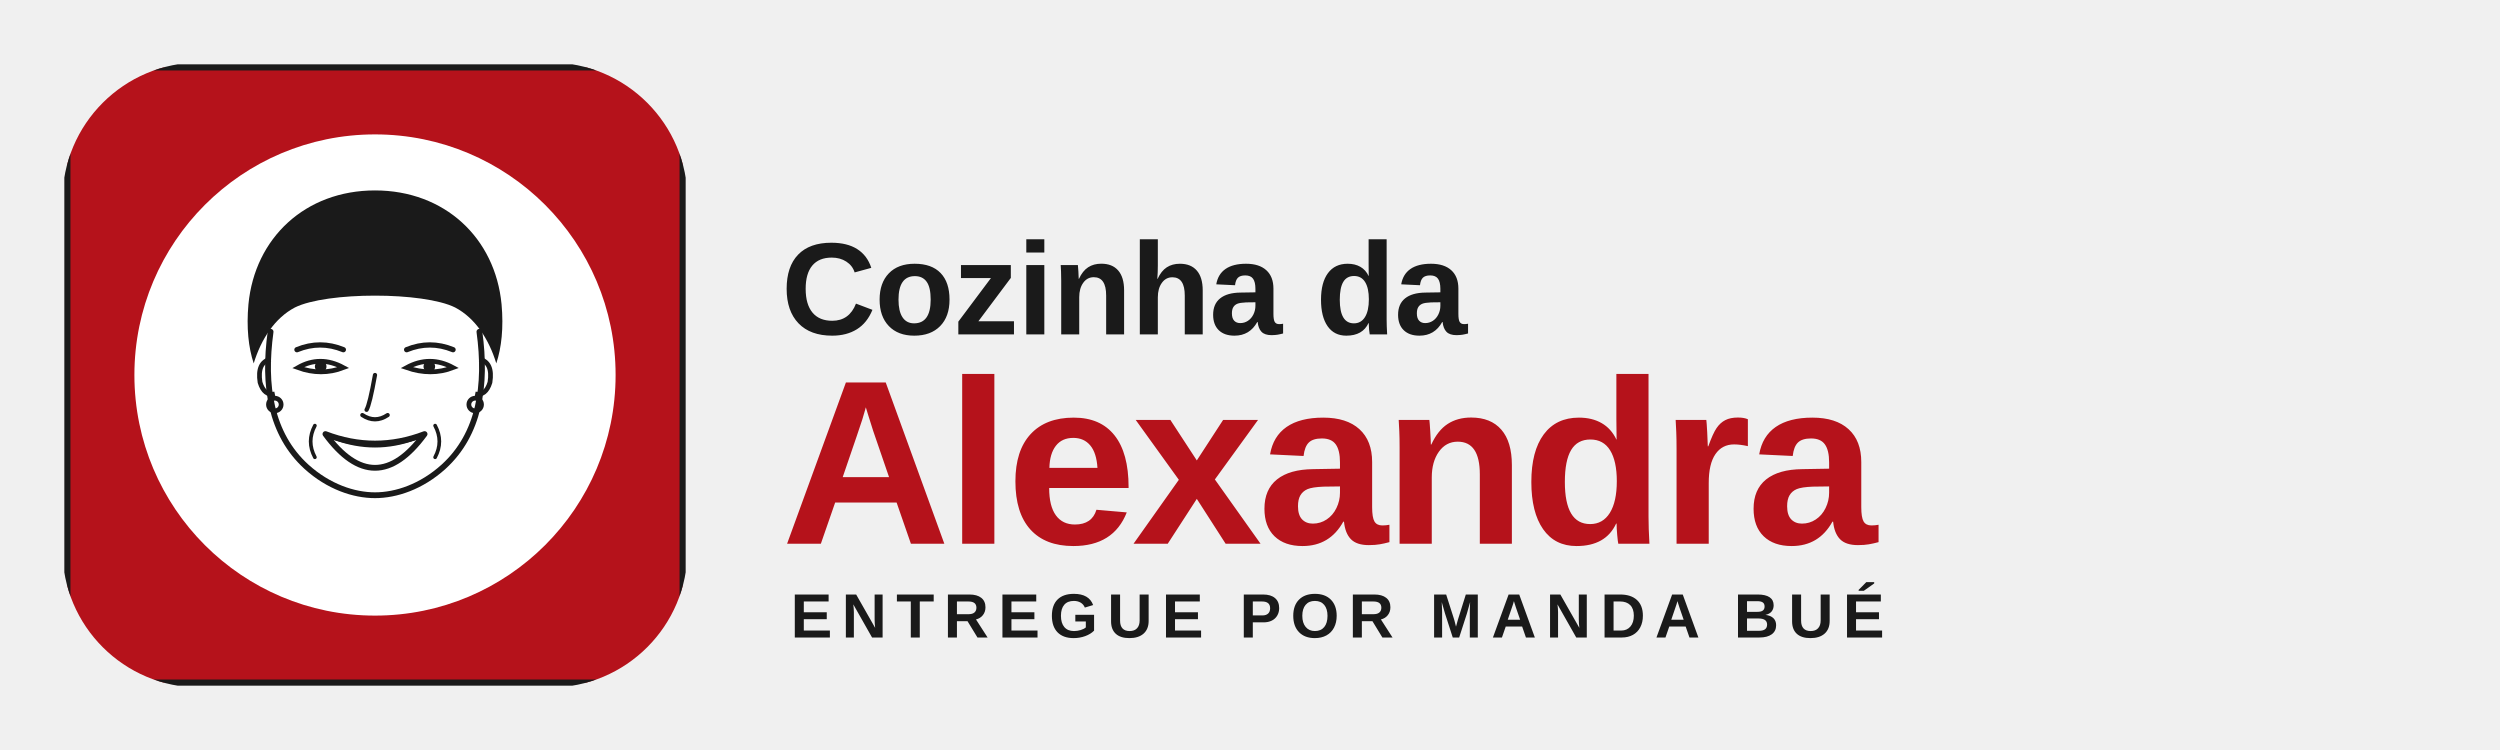
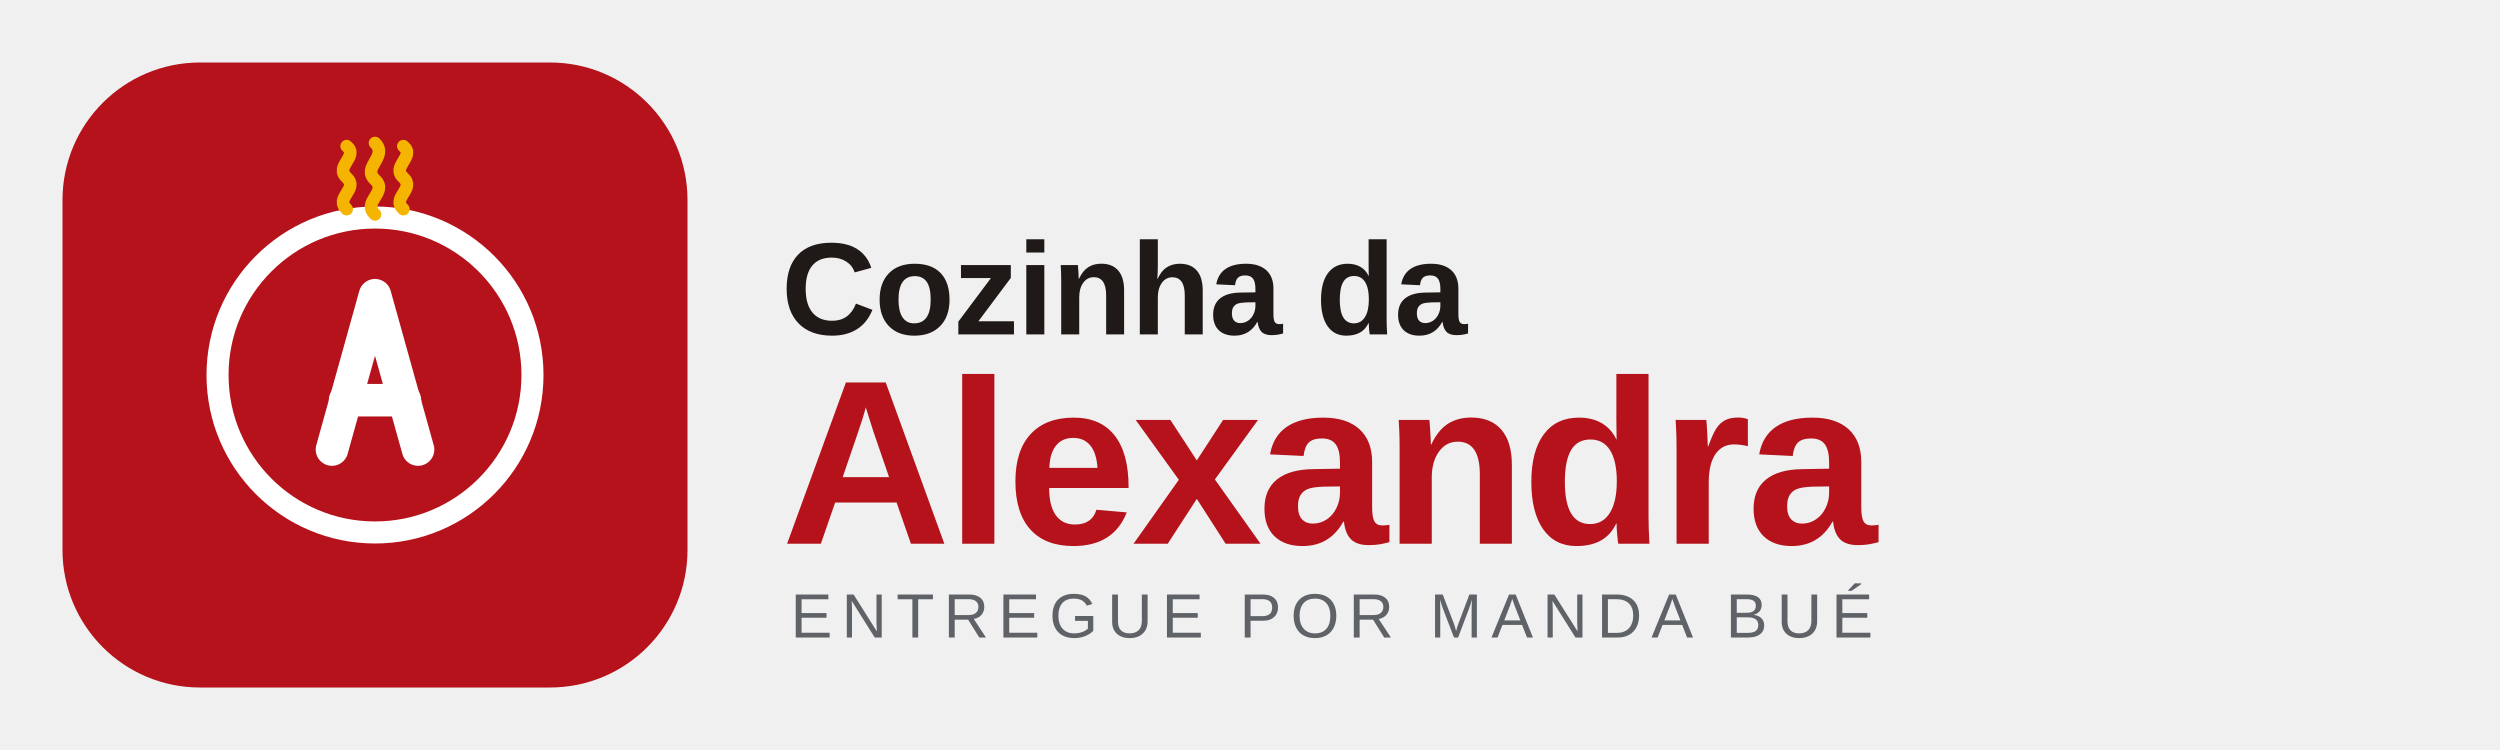
<svg xmlns="http://www.w3.org/2000/svg" width="1600" height="480" viewBox="0 0 1600 480">
  <defs>
    <clipPath id="c">
      <rect x="40" y="40" width="400" height="400" rx="88" />
    </clipPath>
  </defs>
  <g clip-path="url(#c)">
    <g transform="translate(40 40) scale(0.390625)">
-       <rect x="8" y="8" width="1008" height="1008" rx="150" fill="#B5121B" stroke="#1A1A1A" stroke-width="10" />
-       <g transform="translate(51.2 51.2) scale(0.9)">
-         <circle cx="512" cy="512" r="438" fill="#FFFFFF" />
-         <g transform="translate(512 512) scale(0.96) translate(-600 -500)">
-           <path d="M600 150 C468 150 372 240 360 366 C356 410 360 448 370 478 C384 432 410 392 448 372 C508 342 692 342 752 372 C790 392 816 432 830 478 C840 448 844 410 840 366 C828 240 732 150 600 150 Z" fill="#1A1A1A" />
-           <path d="M402 418 C388 520 402 612 470 674 C512 712 560 728 600 728 C640 728 688 712 730 674 C798 612 812 520 798 418" fill="none" stroke="#1A1A1A" stroke-width="11" stroke-linecap="round" />
-           <path d="M402 470 q-26 6 -20 44 q8 26 28 22" fill="none" stroke="#1A1A1A" stroke-width="9" />
-           <path d="M798 470 q26 6 20 44 q-8 26 -28 22" fill="none" stroke="#1A1A1A" stroke-width="9" />
-           <circle cx="410" cy="556" r="12" fill="none" stroke="#1A1A1A" stroke-width="9" />
-           <circle cx="790" cy="556" r="12" fill="none" stroke="#1A1A1A" stroke-width="9" />
-           <path d="M452 452 Q496 434 540 452" stroke="#1A1A1A" stroke-width="10" fill="none" stroke-linecap="round" />
-           <path d="M660 452 Q704 434 748 452" stroke="#1A1A1A" stroke-width="10" fill="none" stroke-linecap="round" />
-           <path d="M454 486 Q496 462 540 486 Q498 502 454 486 Z" fill="none" stroke="#1A1A1A" stroke-width="9" />
-           <path d="M660 486 Q704 462 748 486 Q706 502 660 486 Z" fill="none" stroke="#1A1A1A" stroke-width="9" />
-           <circle cx="497" cy="484" r="11" fill="#1A1A1A" />
-           <circle cx="703" cy="484" r="11" fill="#1A1A1A" />
-           <path d="M600 500 Q590 556 584 566" stroke="#1A1A1A" stroke-width="8" fill="none" stroke-linecap="round" />
-           <path d="M576 576 Q600 592 624 576" stroke="#1A1A1A" stroke-width="8" fill="none" stroke-linecap="round" />
-           <path d="M506 612 Q600 648 694 612 Q600 740 506 612 Z" fill="#FFFFFF" stroke="#1A1A1A" stroke-width="11" stroke-linejoin="round" />
-           <path d="M524 620 Q600 648 676 620" stroke="#1A1A1A" stroke-width="7" fill="none" />
-           <path d="M486 596 Q470 626 486 656" stroke="#1A1A1A" stroke-width="7" fill="none" stroke-linecap="round" />
-           <path d="M714 596 Q730 626 714 656" stroke="#1A1A1A" stroke-width="7" fill="none" stroke-linecap="round" />
+       <rect width="1024" height="1024" fill="#B5121B" />
+       <g transform="translate(71.68 71.68) scale(0.86)">
+         <g fill="none" stroke-linecap="round" stroke-linejoin="round">
+           <circle cx="512" cy="512" r="300" stroke="#FFFFFF" stroke-width="42" />
+           <path d="M430 654 L512 360 L594 654" stroke="#FFFFFF" stroke-width="62" />
+           <path d="M455 560 H569" stroke="#FFFFFF" stroke-width="62" />
+           <path d="M458 196 C434 174 482 158 458 136 C434 114 482 96 458 76" stroke="#F4B400" stroke-width="24" />
+           <path d="M512 206 C486 182 538 164 512 140 C486 116 538 96 512 70" stroke="#F4B400" stroke-width="24" />
+           <path d="M566 196 C542 174 590 158 566 136 C542 114 590 96 566 76" stroke="#F4B400" stroke-width="24" />
        </g>
      </g>
    </g>
  </g>
-   <text x="500" y="214" font-family="Liberation Sans, Arial, Helvetica, sans-serif" font-weight="600" font-size="84" fill="#1A1A1A" letter-spacing="-1">Cozinha da</text>
+   <text x="500" y="214" font-family="Liberation Sans, Arial, Helvetica, sans-serif" font-weight="600" font-size="84" fill="#1F1A17" letter-spacing="-1">Cozinha da</text>
  <text x="500" y="348" font-family="Liberation Sans, Arial, Helvetica, sans-serif" font-weight="800" font-size="150" fill="#B5121B" letter-spacing="-3">Alexandra</text>
-   <text x="506" y="408" font-family="Liberation Sans, Arial, Helvetica, sans-serif" font-weight="600" font-size="40" fill="#1A1A1A" letter-spacing="6">ENTREGUE POR MANDA BUÉ</text>
+   <text x="506" y="408" font-family="Liberation Sans, Arial, Helvetica, sans-serif" font-size="40" fill="#5F6368" letter-spacing="6">ENTREGUE POR MANDA BUÉ</text>
</svg>
